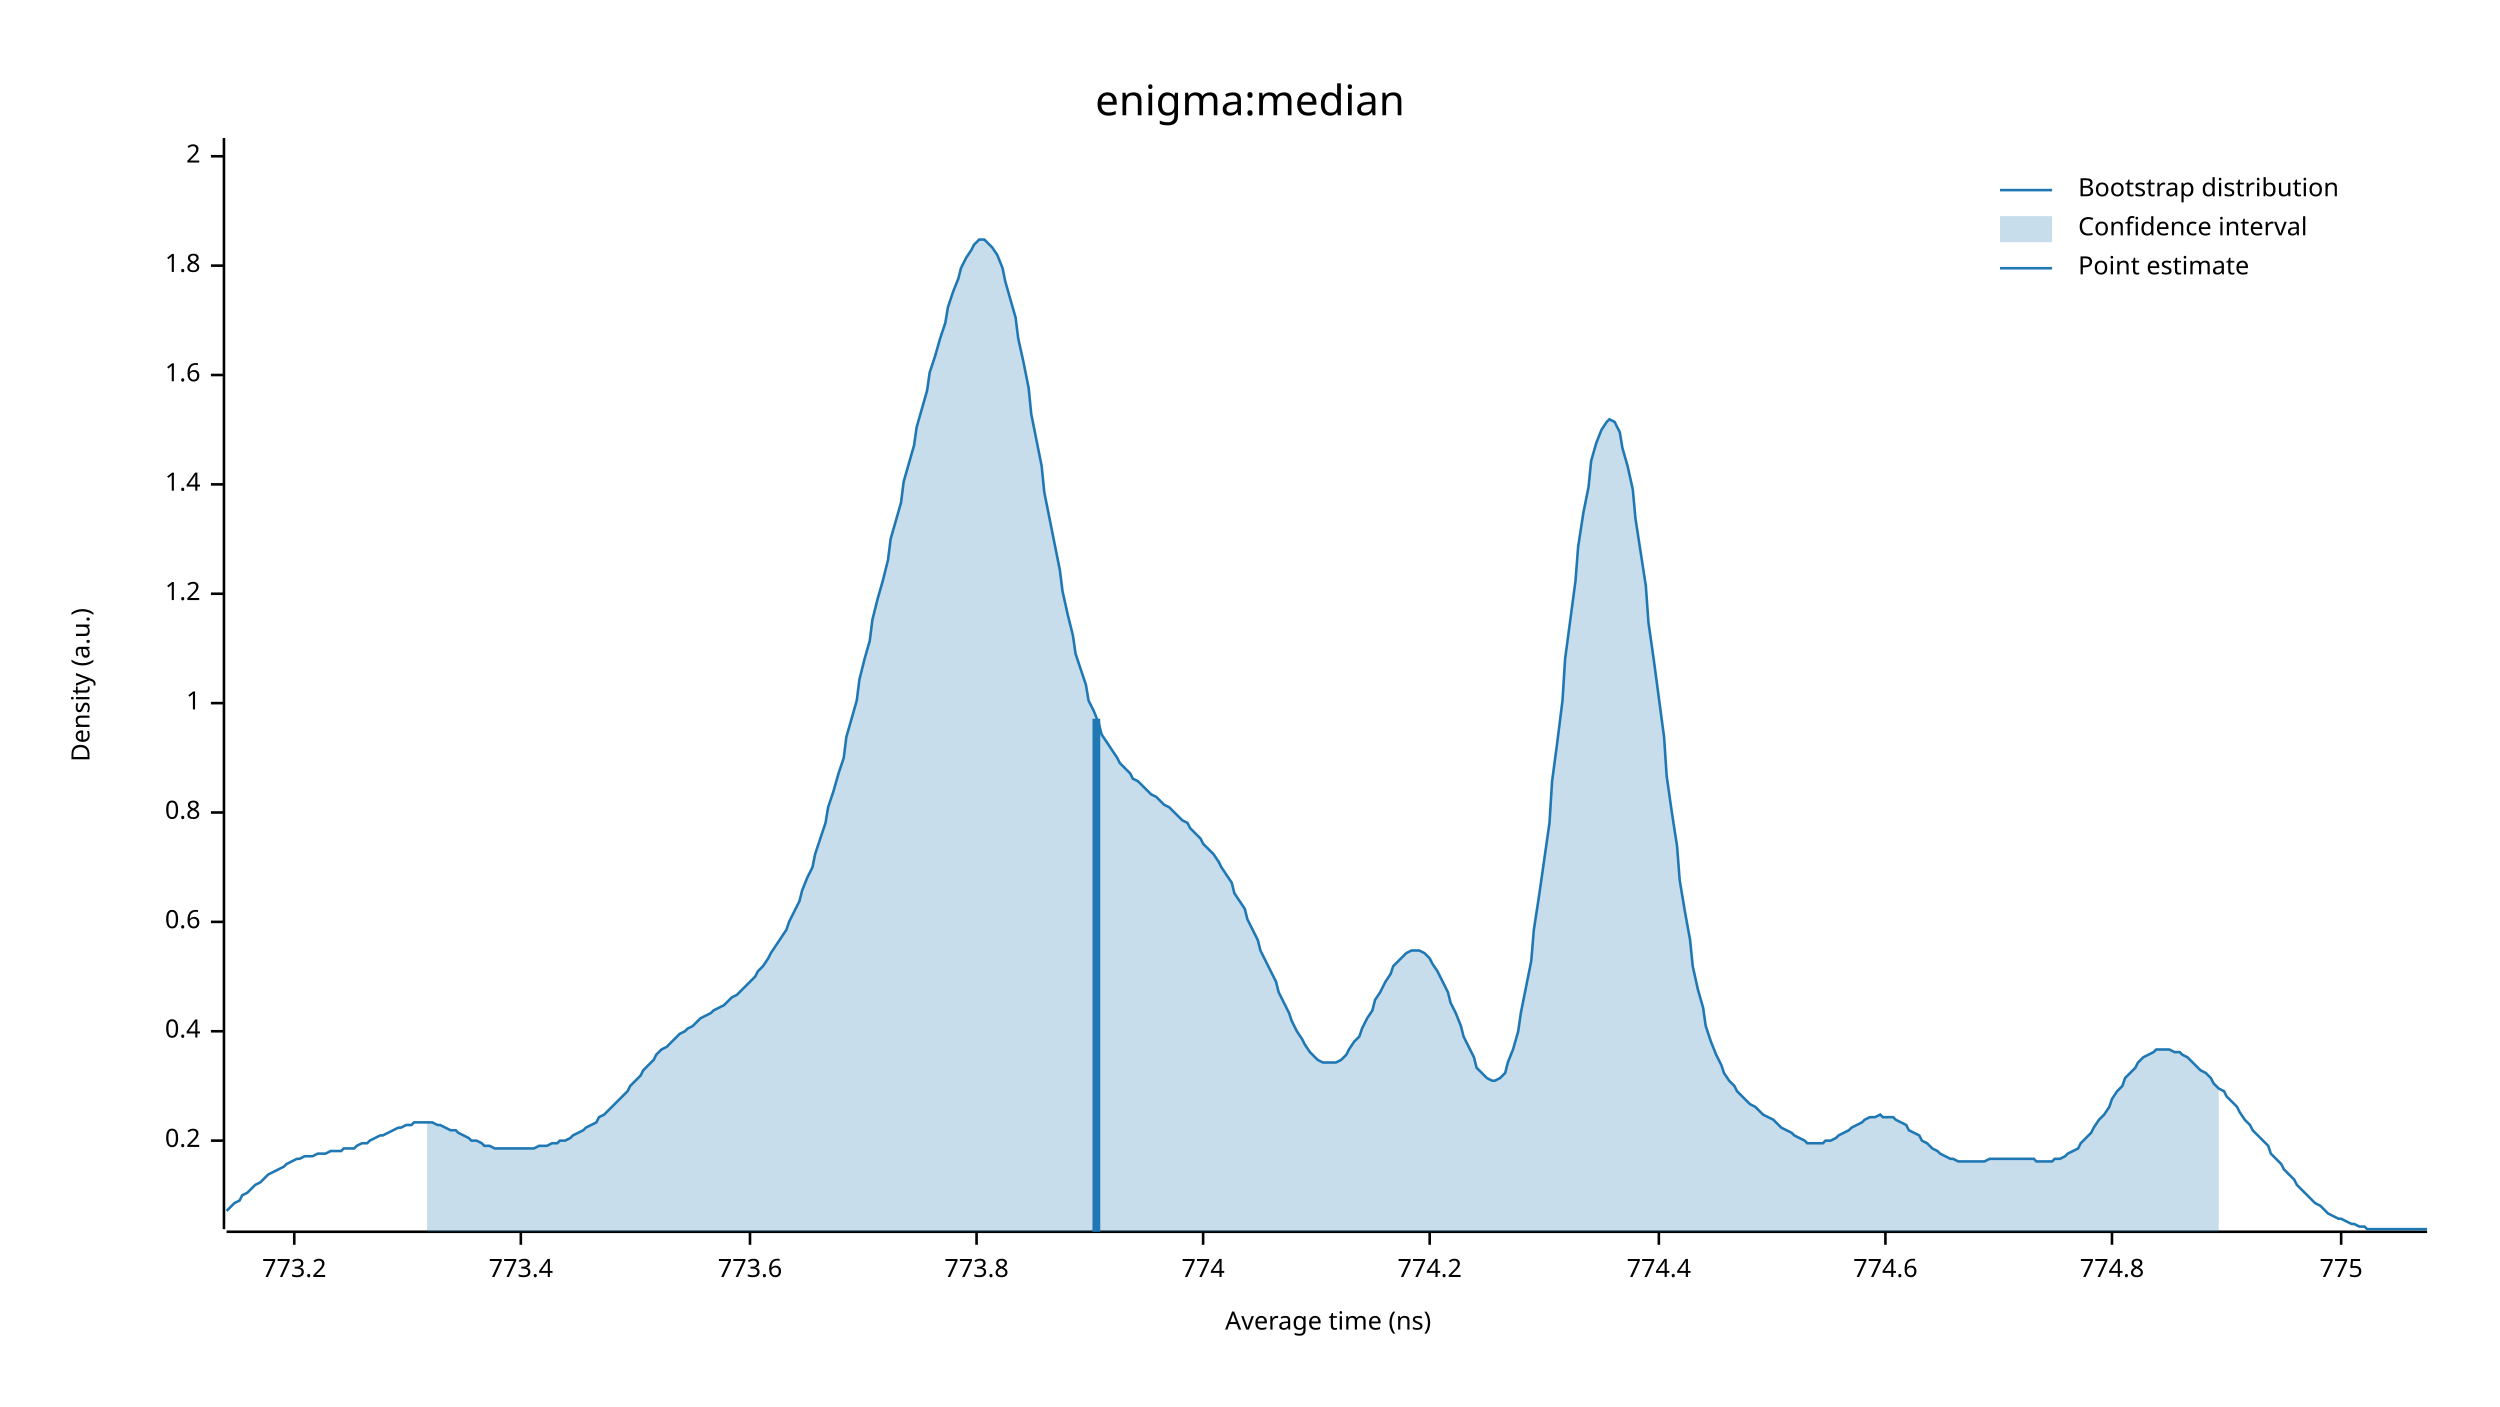
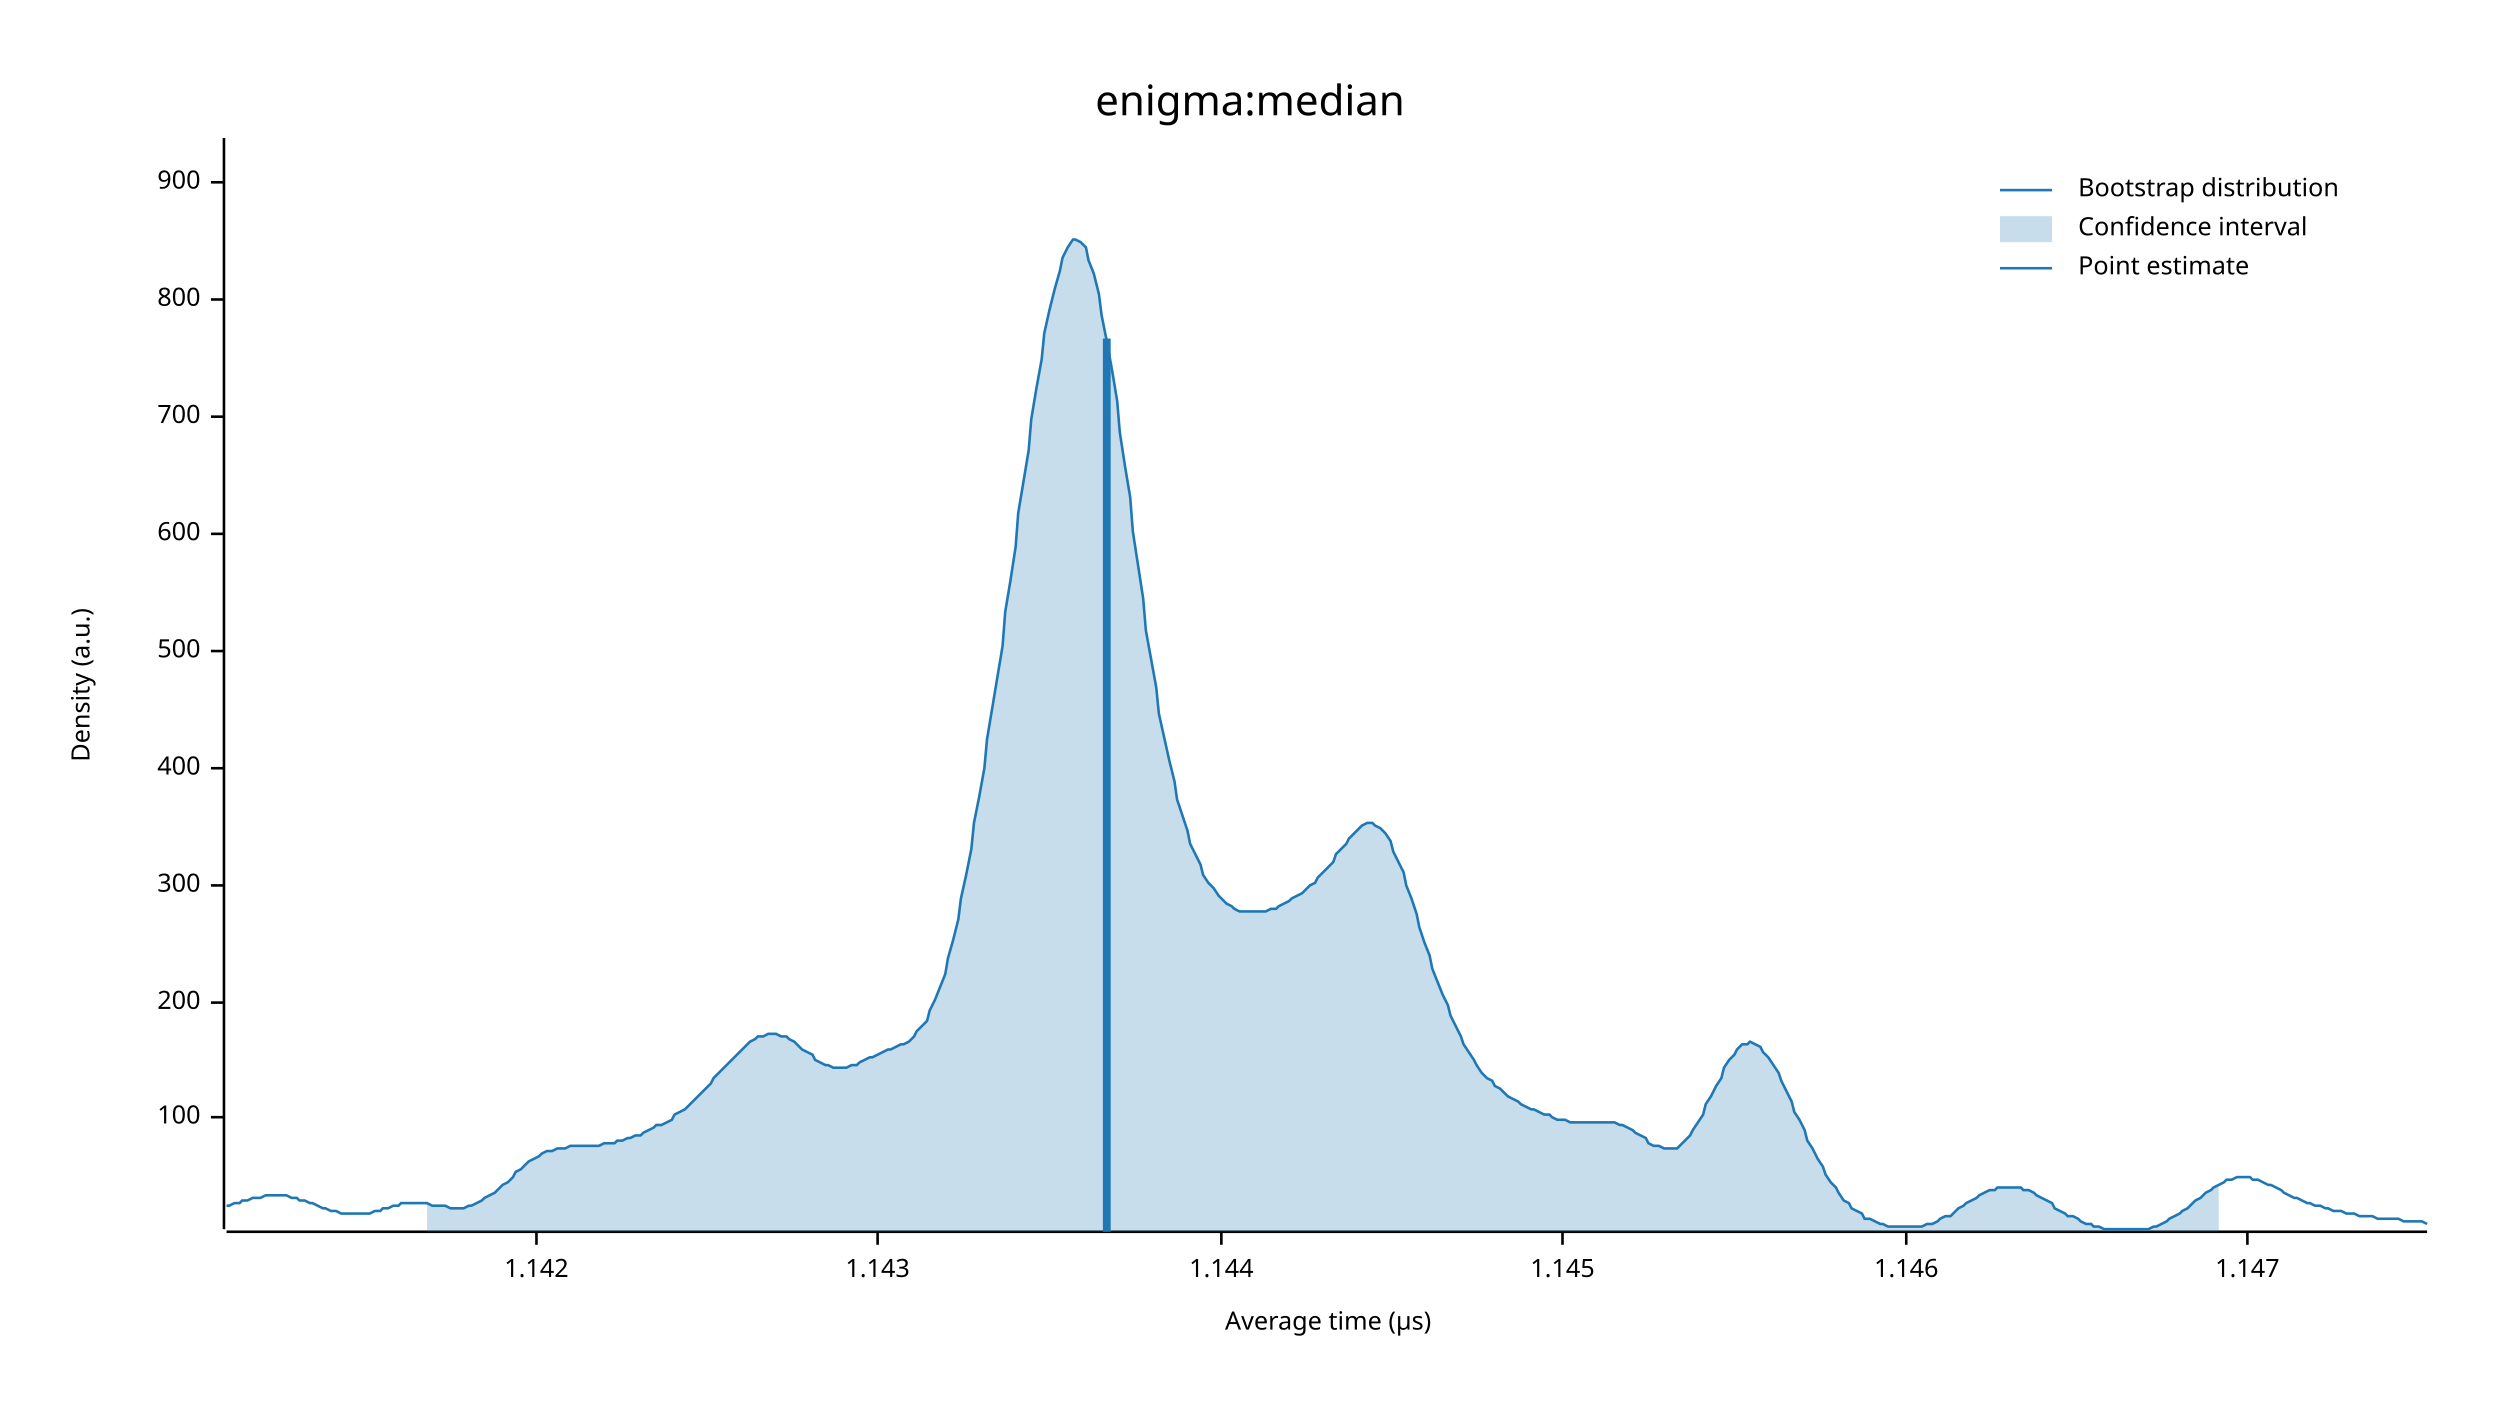
<svg xmlns="http://www.w3.org/2000/svg" width="960" height="540" viewBox="0 0 960 540">
  <text x="480" y="32" dy="0.76em" text-anchor="middle" font-family="sans-serif" font-size="16.129" opacity="1" fill="#000000">
enigma:median
</text>
  <text x="27" y="263" dy="0.76em" text-anchor="middle" font-family="sans-serif" font-size="9.677" opacity="1" fill="#000000" transform="rotate(270, 27, 263)">
Density (a.u.)
</text>
  <text x="510" y="513" dy="-0.5ex" text-anchor="middle" font-family="sans-serif" font-size="9.677" opacity="1" fill="#000000">
- Average time (ns)
+ Average time (µs)
</text>
  <polyline fill="none" opacity="1" stroke="#000000" stroke-width="1" points="86,53 86,472 " />
-   <text x="77" y="438" dy="0.5ex" text-anchor="end" font-family="sans-serif" font-size="9.677" opacity="1" fill="#000000">
- 0.2
+   <text x="77" y="429" dy="0.5ex" text-anchor="end" font-family="sans-serif" font-size="9.677" opacity="1" fill="#000000">
+ 100
</text>
-   <polyline fill="none" opacity="1" stroke="#000000" stroke-width="1" points="81,438 86,438 " />
-   <text x="77" y="396" dy="0.5ex" text-anchor="end" font-family="sans-serif" font-size="9.677" opacity="1" fill="#000000">
- 0.4
+   <polyline fill="none" opacity="1" stroke="#000000" stroke-width="1" points="81,429 86,429 " />
+   <text x="77" y="385" dy="0.5ex" text-anchor="end" font-family="sans-serif" font-size="9.677" opacity="1" fill="#000000">
+ 200
</text>
-   <polyline fill="none" opacity="1" stroke="#000000" stroke-width="1" points="81,396 86,396 " />
-   <text x="77" y="354" dy="0.5ex" text-anchor="end" font-family="sans-serif" font-size="9.677" opacity="1" fill="#000000">
- 0.6
+   <polyline fill="none" opacity="1" stroke="#000000" stroke-width="1" points="81,385 86,385 " />
+   <text x="77" y="340" dy="0.5ex" text-anchor="end" font-family="sans-serif" font-size="9.677" opacity="1" fill="#000000">
+ 300
</text>
-   <polyline fill="none" opacity="1" stroke="#000000" stroke-width="1" points="81,354 86,354 " />
-   <text x="77" y="312" dy="0.5ex" text-anchor="end" font-family="sans-serif" font-size="9.677" opacity="1" fill="#000000">
- 0.8
+   <polyline fill="none" opacity="1" stroke="#000000" stroke-width="1" points="81,340 86,340 " />
+   <text x="77" y="295" dy="0.5ex" text-anchor="end" font-family="sans-serif" font-size="9.677" opacity="1" fill="#000000">
+ 400
</text>
-   <polyline fill="none" opacity="1" stroke="#000000" stroke-width="1" points="81,312 86,312 " />
-   <text x="77" y="270" dy="0.5ex" text-anchor="end" font-family="sans-serif" font-size="9.677" opacity="1" fill="#000000">
- 1
+   <polyline fill="none" opacity="1" stroke="#000000" stroke-width="1" points="81,295 86,295 " />
+   <text x="77" y="250" dy="0.5ex" text-anchor="end" font-family="sans-serif" font-size="9.677" opacity="1" fill="#000000">
+ 500
</text>
-   <polyline fill="none" opacity="1" stroke="#000000" stroke-width="1" points="81,270 86,270 " />
-   <text x="77" y="228" dy="0.5ex" text-anchor="end" font-family="sans-serif" font-size="9.677" opacity="1" fill="#000000">
- 1.2
+   <polyline fill="none" opacity="1" stroke="#000000" stroke-width="1" points="81,250 86,250 " />
+   <text x="77" y="205" dy="0.5ex" text-anchor="end" font-family="sans-serif" font-size="9.677" opacity="1" fill="#000000">
+ 600
</text>
-   <polyline fill="none" opacity="1" stroke="#000000" stroke-width="1" points="81,228 86,228 " />
-   <text x="77" y="186" dy="0.5ex" text-anchor="end" font-family="sans-serif" font-size="9.677" opacity="1" fill="#000000">
- 1.4
+   <polyline fill="none" opacity="1" stroke="#000000" stroke-width="1" points="81,205 86,205 " />
+   <text x="77" y="160" dy="0.5ex" text-anchor="end" font-family="sans-serif" font-size="9.677" opacity="1" fill="#000000">
+ 700
</text>
-   <polyline fill="none" opacity="1" stroke="#000000" stroke-width="1" points="81,186 86,186 " />
-   <text x="77" y="144" dy="0.5ex" text-anchor="end" font-family="sans-serif" font-size="9.677" opacity="1" fill="#000000">
- 1.6
+   <polyline fill="none" opacity="1" stroke="#000000" stroke-width="1" points="81,160 86,160 " />
+   <text x="77" y="115" dy="0.5ex" text-anchor="end" font-family="sans-serif" font-size="9.677" opacity="1" fill="#000000">
+ 800
</text>
-   <polyline fill="none" opacity="1" stroke="#000000" stroke-width="1" points="81,144 86,144 " />
-   <text x="77" y="102" dy="0.5ex" text-anchor="end" font-family="sans-serif" font-size="9.677" opacity="1" fill="#000000">
- 1.8
+   <polyline fill="none" opacity="1" stroke="#000000" stroke-width="1" points="81,115 86,115 " />
+   <text x="77" y="70" dy="0.5ex" text-anchor="end" font-family="sans-serif" font-size="9.677" opacity="1" fill="#000000">
+ 900
</text>
-   <polyline fill="none" opacity="1" stroke="#000000" stroke-width="1" points="81,102 86,102 " />
-   <text x="77" y="60" dy="0.5ex" text-anchor="end" font-family="sans-serif" font-size="9.677" opacity="1" fill="#000000">
- 2
+   <polyline fill="none" opacity="1" stroke="#000000" stroke-width="1" points="81,70 86,70 " />
+   <polyline fill="none" opacity="1" stroke="#000000" stroke-width="1" points="87,473 932,473 " />
+   <text x="206" y="483" dy="0.76em" text-anchor="middle" font-family="sans-serif" font-size="9.677" opacity="1" fill="#000000">
+ 1.142
</text>
-   <polyline fill="none" opacity="1" stroke="#000000" stroke-width="1" points="81,60 86,60 " />
-   <polyline fill="none" opacity="1" stroke="#000000" stroke-width="1" points="87,473 932,473 " />
-   <text x="113" y="483" dy="0.76em" text-anchor="middle" font-family="sans-serif" font-size="9.677" opacity="1" fill="#000000">
- 773.2
+   <polyline fill="none" opacity="1" stroke="#000000" stroke-width="1" points="206,473 206,478 " />
+   <text x="337" y="483" dy="0.76em" text-anchor="middle" font-family="sans-serif" font-size="9.677" opacity="1" fill="#000000">
+ 1.143
</text>
-   <polyline fill="none" opacity="1" stroke="#000000" stroke-width="1" points="113,473 113,478 " />
-   <text x="200" y="483" dy="0.76em" text-anchor="middle" font-family="sans-serif" font-size="9.677" opacity="1" fill="#000000">
- 773.4
+   <polyline fill="none" opacity="1" stroke="#000000" stroke-width="1" points="337,473 337,478 " />
+   <text x="469" y="483" dy="0.76em" text-anchor="middle" font-family="sans-serif" font-size="9.677" opacity="1" fill="#000000">
+ 1.144
</text>
-   <polyline fill="none" opacity="1" stroke="#000000" stroke-width="1" points="200,473 200,478 " />
-   <text x="288" y="483" dy="0.76em" text-anchor="middle" font-family="sans-serif" font-size="9.677" opacity="1" fill="#000000">
- 773.6
+   <polyline fill="none" opacity="1" stroke="#000000" stroke-width="1" points="469,473 469,478 " />
+   <text x="600" y="483" dy="0.76em" text-anchor="middle" font-family="sans-serif" font-size="9.677" opacity="1" fill="#000000">
+ 1.145
</text>
-   <polyline fill="none" opacity="1" stroke="#000000" stroke-width="1" points="288,473 288,478 " />
-   <text x="375" y="483" dy="0.76em" text-anchor="middle" font-family="sans-serif" font-size="9.677" opacity="1" fill="#000000">
- 773.8
+   <polyline fill="none" opacity="1" stroke="#000000" stroke-width="1" points="600,473 600,478 " />
+   <text x="732" y="483" dy="0.76em" text-anchor="middle" font-family="sans-serif" font-size="9.677" opacity="1" fill="#000000">
+ 1.146
</text>
-   <polyline fill="none" opacity="1" stroke="#000000" stroke-width="1" points="375,473 375,478 " />
-   <text x="462" y="483" dy="0.76em" text-anchor="middle" font-family="sans-serif" font-size="9.677" opacity="1" fill="#000000">
- 774
+   <polyline fill="none" opacity="1" stroke="#000000" stroke-width="1" points="732,473 732,478 " />
+   <text x="863" y="483" dy="0.76em" text-anchor="middle" font-family="sans-serif" font-size="9.677" opacity="1" fill="#000000">
+ 1.147
</text>
-   <polyline fill="none" opacity="1" stroke="#000000" stroke-width="1" points="462,473 462,478 " />
-   <text x="549" y="483" dy="0.76em" text-anchor="middle" font-family="sans-serif" font-size="9.677" opacity="1" fill="#000000">
- 774.2
- </text>
-   <polyline fill="none" opacity="1" stroke="#000000" stroke-width="1" points="549,473 549,478 " />
-   <text x="637" y="483" dy="0.76em" text-anchor="middle" font-family="sans-serif" font-size="9.677" opacity="1" fill="#000000">
- 774.4
- </text>
-   <polyline fill="none" opacity="1" stroke="#000000" stroke-width="1" points="637,473 637,478 " />
-   <text x="724" y="483" dy="0.76em" text-anchor="middle" font-family="sans-serif" font-size="9.677" opacity="1" fill="#000000">
- 774.6
- </text>
-   <polyline fill="none" opacity="1" stroke="#000000" stroke-width="1" points="724,473 724,478 " />
-   <text x="811" y="483" dy="0.76em" text-anchor="middle" font-family="sans-serif" font-size="9.677" opacity="1" fill="#000000">
- 774.8
- </text>
-   <polyline fill="none" opacity="1" stroke="#000000" stroke-width="1" points="811,473 811,478 " />
-   <text x="899" y="483" dy="0.76em" text-anchor="middle" font-family="sans-serif" font-size="9.677" opacity="1" fill="#000000">
- 775
- </text>
-   <polyline fill="none" opacity="1" stroke="#000000" stroke-width="1" points="899,473 899,478 " />
-   <polyline fill="none" opacity="1" stroke="#1F78B4" stroke-width="1" points="87,465 88,464 90,462 92,461 93,459 95,458 97,456 98,455 100,454 102,452 103,451 105,450 107,449 109,448 110,447 112,446 114,445 115,445 117,444 119,444 120,444 122,443 124,443 125,443 127,442 129,442 131,442 132,441 134,441 136,441 137,440 139,439 141,439 142,438 144,437 146,436 147,436 149,435 151,434 153,433 154,433 156,432 158,432 159,431 161,431 163,431 164,431 166,431 168,432 169,432 171,433 173,434 175,434 176,435 178,436 180,437 181,438 183,438 185,439 186,440 188,440 190,441 191,441 193,441 195,441 197,441 198,441 200,441 202,441 203,441 205,441 207,440 208,440 210,440 212,439 214,439 215,438 217,438 219,437 220,436 222,435 224,434 225,433 227,432 229,431 230,429 232,428 234,426 236,424 237,423 239,421 241,419 242,417 244,415 246,413 247,411 249,409 251,407 252,405 254,403 256,402 258,400 259,399 261,397 263,396 264,395 266,394 268,392 269,391 271,390 273,389 274,388 276,387 278,386 280,384 281,383 283,382 285,380 286,379 288,377 290,375 291,373 293,371 295,368 296,366 298,363 300,360 302,357 303,354 305,350 307,346 308,342 310,337 312,333 313,328 315,322 317,316 318,310 320,304 322,297 324,291 325,283 327,276 329,269 330,261 332,253 334,246 335,238 337,230 339,223 341,215 342,207 344,200 346,193 347,185 349,178 351,171 352,164 354,157 356,150 357,143 359,137 361,130 363,124 364,118 366,112 368,107 369,103 371,99 373,96 374,94 376,92 378,92 379,93 381,95 383,98 385,103 386,108 388,115 390,122 391,130 393,139 395,149 396,159 398,169 400,179 401,189 403,199 405,209 407,219 408,227 410,236 412,244 413,251 415,257 417,263 418,269 420,273 422,278 423,282 425,285 427,288 429,291 430,293 432,295 434,297 435,299 437,300 439,302 440,303 442,305 444,306 445,307 447,309 449,310 451,312 452,313 454,315 456,316 457,318 459,320 461,322 462,324 464,326 466,328 468,331 469,333 471,336 473,339 474,343 476,346 478,349 479,353 481,357 483,361 484,365 486,369 488,373 490,377 491,381 493,385 495,389 496,392 498,396 500,399 501,401 503,404 505,406 506,407 508,408 510,408 512,408 513,408 515,407 517,405 518,403 520,400 522,398 523,395 525,391 527,388 528,384 530,381 532,377 534,374 535,371 537,369 539,367 540,366 542,365 544,365 545,365 547,366 549,368 550,370 552,373 554,377 556,381 557,385 559,389 561,394 562,398 564,402 566,406 567,410 569,412 571,414 573,415 574,415 576,414 578,412 579,408 581,403 583,396 584,389 586,379 588,369 589,357 591,344 593,330 595,316 596,300 598,285 600,269 601,253 603,238 605,223 606,210 608,197 610,187 611,177 613,170 615,165 617,162 618,161 620,162 622,166 623,172 625,179 627,188 628,199 630,212 632,225 633,239 635,253 637,268 639,283 640,298 642,312 644,325 645,338 647,350 649,361 650,371 652,380 654,387 655,394 657,400 659,405 661,409 662,412 664,415 666,417 667,419 669,421 671,423 672,424 674,425 676,427 677,428 679,429 681,430 683,432 684,433 686,434 688,435 689,436 691,437 693,438 694,439 696,439 698,439 700,439 701,438 703,438 705,437 706,436 708,435 710,434 711,433 713,432 715,431 716,430 718,429 720,429 722,428 723,429 725,429 727,429 728,430 730,431 732,432 733,434 735,435 737,436 738,438 740,439 742,441 744,442 745,443 747,444 749,445 750,445 752,446 754,446 755,446 757,446 759,446 760,446 762,446 764,445 766,445 767,445 769,445 771,445 772,445 774,445 776,445 777,445 779,445 781,445 782,446 784,446 786,446 788,446 789,445 791,445 793,444 794,443 796,442 798,441 799,439 801,437 803,435 804,433 806,430 808,428 810,425 811,422 813,419 815,417 816,414 818,412 820,410 821,408 823,406 825,405 827,404 828,403 830,403 832,403 833,403 835,404 837,404 838,405 840,406 842,408 843,409 845,411 847,412 849,414 850,416 852,418 854,419 855,421 857,423 859,425 860,427 862,430 864,432 865,434 867,436 869,438 871,440 872,443 874,445 876,447 877,449 879,451 881,453 882,455 884,457 886,459 887,460 889,462 891,463 893,465 894,466 896,467 898,468 899,468 901,469 903,470 904,470 906,471 908,471 909,472 911,472 913,472 915,472 916,472 918,472 920,472 921,472 923,472 925,472 926,472 928,472 930,472 932,472 " />
-   <polygon opacity="0.25" fill="#1F78B4" points="164,431 166,431 168,432 169,432 171,433 173,434 175,434 176,435 178,436 180,437 181,438 183,438 185,439 186,440 188,440 190,441 191,441 193,441 195,441 197,441 198,441 200,441 202,441 203,441 205,441 207,440 208,440 210,440 212,439 214,439 215,438 217,438 219,437 220,436 222,435 224,434 225,433 227,432 229,431 230,429 232,428 234,426 236,424 237,423 239,421 241,419 242,417 244,415 246,413 247,411 249,409 251,407 252,405 254,403 256,402 258,400 259,399 261,397 263,396 264,395 266,394 268,392 269,391 271,390 273,389 274,388 276,387 278,386 280,384 281,383 283,382 285,380 286,379 288,377 290,375 291,373 293,371 295,368 296,366 298,363 300,360 302,357 303,354 305,350 307,346 308,342 310,337 312,333 313,328 315,322 317,316 318,310 320,304 322,297 324,291 325,283 327,276 329,269 330,261 332,253 334,246 335,238 337,230 339,223 341,215 342,207 344,200 346,193 347,185 349,178 351,171 352,164 354,157 356,150 357,143 359,137 361,130 363,124 364,118 366,112 368,107 369,103 371,99 373,96 374,94 376,92 378,92 379,93 381,95 383,98 385,103 386,108 388,115 390,122 391,130 393,139 395,149 396,159 398,169 400,179 401,189 403,199 405,209 407,219 408,227 410,236 412,244 413,251 415,257 417,263 418,269 420,273 422,278 423,282 425,285 427,288 429,291 430,293 432,295 434,297 435,299 437,300 439,302 440,303 442,305 444,306 445,307 447,309 449,310 451,312 452,313 454,315 456,316 457,318 459,320 461,322 462,324 464,326 466,328 468,331 469,333 471,336 473,339 474,343 476,346 478,349 479,353 481,357 483,361 484,365 486,369 488,373 490,377 491,381 493,385 495,389 496,392 498,396 500,399 501,401 503,404 505,406 506,407 508,408 510,408 512,408 513,408 515,407 517,405 518,403 520,400 522,398 523,395 525,391 527,388 528,384 530,381 532,377 534,374 535,371 537,369 539,367 540,366 542,365 544,365 545,365 547,366 549,368 550,370 552,373 554,377 556,381 557,385 559,389 561,394 562,398 564,402 566,406 567,410 569,412 571,414 573,415 574,415 576,414 578,412 579,408 581,403 583,396 584,389 586,379 588,369 589,357 591,344 593,330 595,316 596,300 598,285 600,269 601,253 603,238 605,223 606,210 608,197 610,187 611,177 613,170 615,165 617,162 618,161 620,162 622,166 623,172 625,179 627,188 628,199 630,212 632,225 633,239 635,253 637,268 639,283 640,298 642,312 644,325 645,338 647,350 649,361 650,371 652,380 654,387 655,394 657,400 659,405 661,409 662,412 664,415 666,417 667,419 669,421 671,423 672,424 674,425 676,427 677,428 679,429 681,430 683,432 684,433 686,434 688,435 689,436 691,437 693,438 694,439 696,439 698,439 700,439 701,438 703,438 705,437 706,436 708,435 710,434 711,433 713,432 715,431 716,430 718,429 720,429 722,428 723,429 725,429 727,429 728,430 730,431 732,432 733,434 735,435 737,436 738,438 740,439 742,441 744,442 745,443 747,444 749,445 750,445 752,446 754,446 755,446 757,446 759,446 760,446 762,446 764,445 766,445 767,445 769,445 771,445 772,445 774,445 776,445 777,445 779,445 781,445 782,446 784,446 786,446 788,446 789,445 791,445 793,444 794,443 796,442 798,441 799,439 801,437 803,435 804,433 806,430 808,428 810,425 811,422 813,419 815,417 816,414 818,412 820,410 821,408 823,406 825,405 827,404 828,403 830,403 832,403 833,403 835,404 837,404 838,405 840,406 842,408 843,409 845,411 847,412 849,414 850,416 852,418 852,473 164,473 " />
-   <polyline fill="none" opacity="1" stroke="#1F78B4" stroke-width="3" points="421,473 421,276 " />
+   <polyline fill="none" opacity="1" stroke="#000000" stroke-width="1" points="863,473 863,478 " />
+   <polyline fill="none" opacity="1" stroke="#1F78B4" stroke-width="1" points="87,463 88,463 90,462 92,462 93,461 95,461 97,460 98,460 100,460 102,459 103,459 105,459 107,459 109,459 110,459 112,460 114,460 115,461 117,461 119,462 120,462 122,463 124,464 125,464 127,465 129,465 131,466 132,466 134,466 136,466 137,466 139,466 141,466 142,466 144,465 146,465 147,464 149,464 151,463 153,463 154,462 156,462 158,462 159,462 161,462 163,462 164,462 166,463 168,463 169,463 171,463 173,464 175,464 176,464 178,464 180,463 181,463 183,462 185,461 186,460 188,459 190,458 191,457 193,455 195,454 197,452 198,450 200,449 202,447 203,446 205,445 207,444 208,443 210,442 212,442 214,441 215,441 217,441 219,440 220,440 222,440 224,440 225,440 227,440 229,440 230,440 232,439 234,439 236,439 237,438 239,438 241,437 242,437 244,436 246,436 247,435 249,434 251,433 252,432 254,432 256,431 258,430 259,428 261,427 263,426 264,425 266,423 268,421 269,420 271,418 273,416 274,414 276,412 278,410 280,408 281,407 283,405 285,403 286,402 288,400 290,399 291,398 293,398 295,397 296,397 298,397 300,398 302,398 303,399 305,400 307,402 308,403 310,404 312,405 313,407 315,408 317,409 318,409 320,410 322,410 324,410 325,410 327,409 329,409 330,408 332,407 334,406 335,406 337,405 339,404 341,403 342,403 344,402 346,401 347,401 349,400 351,398 352,396 354,394 356,392 357,388 359,384 361,379 363,374 364,368 366,361 368,353 369,345 371,336 373,326 374,316 376,306 378,295 379,284 381,272 383,260 385,248 386,235 388,223 390,210 391,197 393,185 395,173 396,161 398,149 400,138 401,128 403,119 405,111 407,104 408,99 410,95 412,92 413,92 415,93 417,95 418,100 420,105 422,113 423,121 425,131 427,142 429,154 430,166 432,179 434,191 435,204 437,217 439,230 440,242 442,253 444,264 445,274 447,283 449,292 451,300 452,307 454,313 456,319 457,324 459,328 461,332 462,336 464,339 466,341 468,344 469,345 471,347 473,348 474,349 476,350 478,350 479,350 481,350 483,350 484,350 486,350 488,349 490,349 491,348 493,347 495,346 496,345 498,344 500,343 501,342 503,340 505,339 506,337 508,335 510,333 512,331 513,328 515,326 517,324 518,322 520,320 522,318 523,317 525,316 527,316 528,317 530,318 532,320 534,323 535,327 537,331 539,335 540,340 542,345 544,351 545,356 547,362 549,367 550,372 552,377 554,382 556,386 557,390 559,394 561,398 562,401 564,404 566,407 567,409 569,412 571,414 573,415 574,417 576,418 578,420 579,421 581,422 583,423 584,424 586,425 588,426 589,426 591,427 593,428 595,428 596,429 598,430 600,430 601,430 603,431 605,431 606,431 608,431 610,431 611,431 613,431 615,431 617,431 618,431 620,431 622,432 623,432 625,433 627,434 628,435 630,436 632,437 633,439 635,440 637,440 639,441 640,441 642,441 644,441 645,440 647,438 649,436 650,434 652,431 654,428 655,424 657,421 659,417 661,414 662,410 664,407 666,405 667,403 669,401 671,401 672,400 674,401 676,402 677,404 679,406 681,409 683,412 684,415 686,419 688,423 689,427 691,430 693,434 694,438 696,441 698,445 700,448 701,451 703,454 705,456 706,458 708,461 710,462 711,464 713,465 715,466 716,468 718,468 720,469 722,470 723,470 725,471 727,471 728,471 730,471 732,471 733,471 735,471 737,471 738,471 740,470 742,470 744,469 745,468 747,467 749,467 750,466 752,464 754,463 755,462 757,461 759,460 760,459 762,458 764,457 766,457 767,456 769,456 771,456 772,456 774,456 776,456 777,457 779,457 781,458 782,459 784,460 786,461 788,462 789,464 791,465 793,466 794,467 796,467 798,468 799,469 801,470 803,470 804,471 806,471 808,472 810,472 811,472 813,472 815,472 816,472 818,472 820,472 821,472 823,472 825,472 827,471 828,471 830,470 832,469 833,468 835,467 837,466 838,465 840,464 842,462 843,461 845,460 847,458 849,457 850,456 852,455 854,454 855,453 857,453 859,452 860,452 862,452 864,452 865,453 867,453 869,454 871,455 872,455 874,456 876,457 877,458 879,459 881,460 882,460 884,461 886,462 887,462 889,463 891,463 893,464 894,464 896,465 898,465 899,465 901,466 903,466 904,466 906,467 908,467 909,467 911,467 913,468 915,468 916,468 918,468 920,468 921,468 923,469 925,469 926,469 928,469 930,469 932,470 " />
+   <polygon opacity="0.25" fill="#1F78B4" points="164,462 166,463 168,463 169,463 171,463 173,464 175,464 176,464 178,464 180,463 181,463 183,462 185,461 186,460 188,459 190,458 191,457 193,455 195,454 197,452 198,450 200,449 202,447 203,446 205,445 207,444 208,443 210,442 212,442 214,441 215,441 217,441 219,440 220,440 222,440 224,440 225,440 227,440 229,440 230,440 232,439 234,439 236,439 237,438 239,438 241,437 242,437 244,436 246,436 247,435 249,434 251,433 252,432 254,432 256,431 258,430 259,428 261,427 263,426 264,425 266,423 268,421 269,420 271,418 273,416 274,414 276,412 278,410 280,408 281,407 283,405 285,403 286,402 288,400 290,399 291,398 293,398 295,397 296,397 298,397 300,398 302,398 303,399 305,400 307,402 308,403 310,404 312,405 313,407 315,408 317,409 318,409 320,410 322,410 324,410 325,410 327,409 329,409 330,408 332,407 334,406 335,406 337,405 339,404 341,403 342,403 344,402 346,401 347,401 349,400 351,398 352,396 354,394 356,392 357,388 359,384 361,379 363,374 364,368 366,361 368,353 369,345 371,336 373,326 374,316 376,306 378,295 379,284 381,272 383,260 385,248 386,235 388,223 390,210 391,197 393,185 395,173 396,161 398,149 400,138 401,128 403,119 405,111 407,104 408,99 410,95 412,92 413,92 415,93 417,95 418,100 420,105 422,113 423,121 425,131 427,142 429,154 430,166 432,179 434,191 435,204 437,217 439,230 440,242 442,253 444,264 445,274 447,283 449,292 451,300 452,307 454,313 456,319 457,324 459,328 461,332 462,336 464,339 466,341 468,344 469,345 471,347 473,348 474,349 476,350 478,350 479,350 481,350 483,350 484,350 486,350 488,349 490,349 491,348 493,347 495,346 496,345 498,344 500,343 501,342 503,340 505,339 506,337 508,335 510,333 512,331 513,328 515,326 517,324 518,322 520,320 522,318 523,317 525,316 527,316 528,317 530,318 532,320 534,323 535,327 537,331 539,335 540,340 542,345 544,351 545,356 547,362 549,367 550,372 552,377 554,382 556,386 557,390 559,394 561,398 562,401 564,404 566,407 567,409 569,412 571,414 573,415 574,417 576,418 578,420 579,421 581,422 583,423 584,424 586,425 588,426 589,426 591,427 593,428 595,428 596,429 598,430 600,430 601,430 603,431 605,431 606,431 608,431 610,431 611,431 613,431 615,431 617,431 618,431 620,431 622,432 623,432 625,433 627,434 628,435 630,436 632,437 633,439 635,440 637,440 639,441 640,441 642,441 644,441 645,440 647,438 649,436 650,434 652,431 654,428 655,424 657,421 659,417 661,414 662,410 664,407 666,405 667,403 669,401 671,401 672,400 674,401 676,402 677,404 679,406 681,409 683,412 684,415 686,419 688,423 689,427 691,430 693,434 694,438 696,441 698,445 700,448 701,451 703,454 705,456 706,458 708,461 710,462 711,464 713,465 715,466 716,468 718,468 720,469 722,470 723,470 725,471 727,471 728,471 730,471 732,471 733,471 735,471 737,471 738,471 740,470 742,470 744,469 745,468 747,467 749,467 750,466 752,464 754,463 755,462 757,461 759,460 760,459 762,458 764,457 766,457 767,456 769,456 771,456 772,456 774,456 776,456 777,457 779,457 781,458 782,459 784,460 786,461 788,462 789,464 791,465 793,466 794,467 796,467 798,468 799,469 801,470 803,470 804,471 806,471 808,472 810,472 811,472 813,472 815,472 816,472 818,472 820,472 821,472 823,472 825,472 827,471 828,471 830,470 832,469 833,468 835,467 837,466 838,465 840,464 842,462 843,461 845,460 847,458 849,457 850,456 852,455 852,473 164,473 " />
+   <polyline fill="none" opacity="1" stroke="#1F78B4" stroke-width="3" points="425,473 425,130 " />
  <text x="798" y="68" dy="0.76em" text-anchor="start" font-family="sans-serif" font-size="9.677" opacity="1" fill="#000000">
Bootstrap distribution
</text>
  <text x="798" y="83" dy="0.76em" text-anchor="start" font-family="sans-serif" font-size="9.677" opacity="1" fill="#000000">
Confidence interval
</text>
  <text x="798" y="98" dy="0.76em" text-anchor="start" font-family="sans-serif" font-size="9.677" opacity="1" fill="#000000">
Point estimate
</text>
  <polyline fill="none" opacity="1" stroke="#1F78B4" stroke-width="1" points="768,73 788,73 " />
  <rect x="768" y="83" width="20" height="10" opacity="0.25" fill="#1F78B4" stroke="none" />
  <polyline fill="none" opacity="1" stroke="#1F78B4" stroke-width="1" points="768,103 788,103 " />
</svg>
